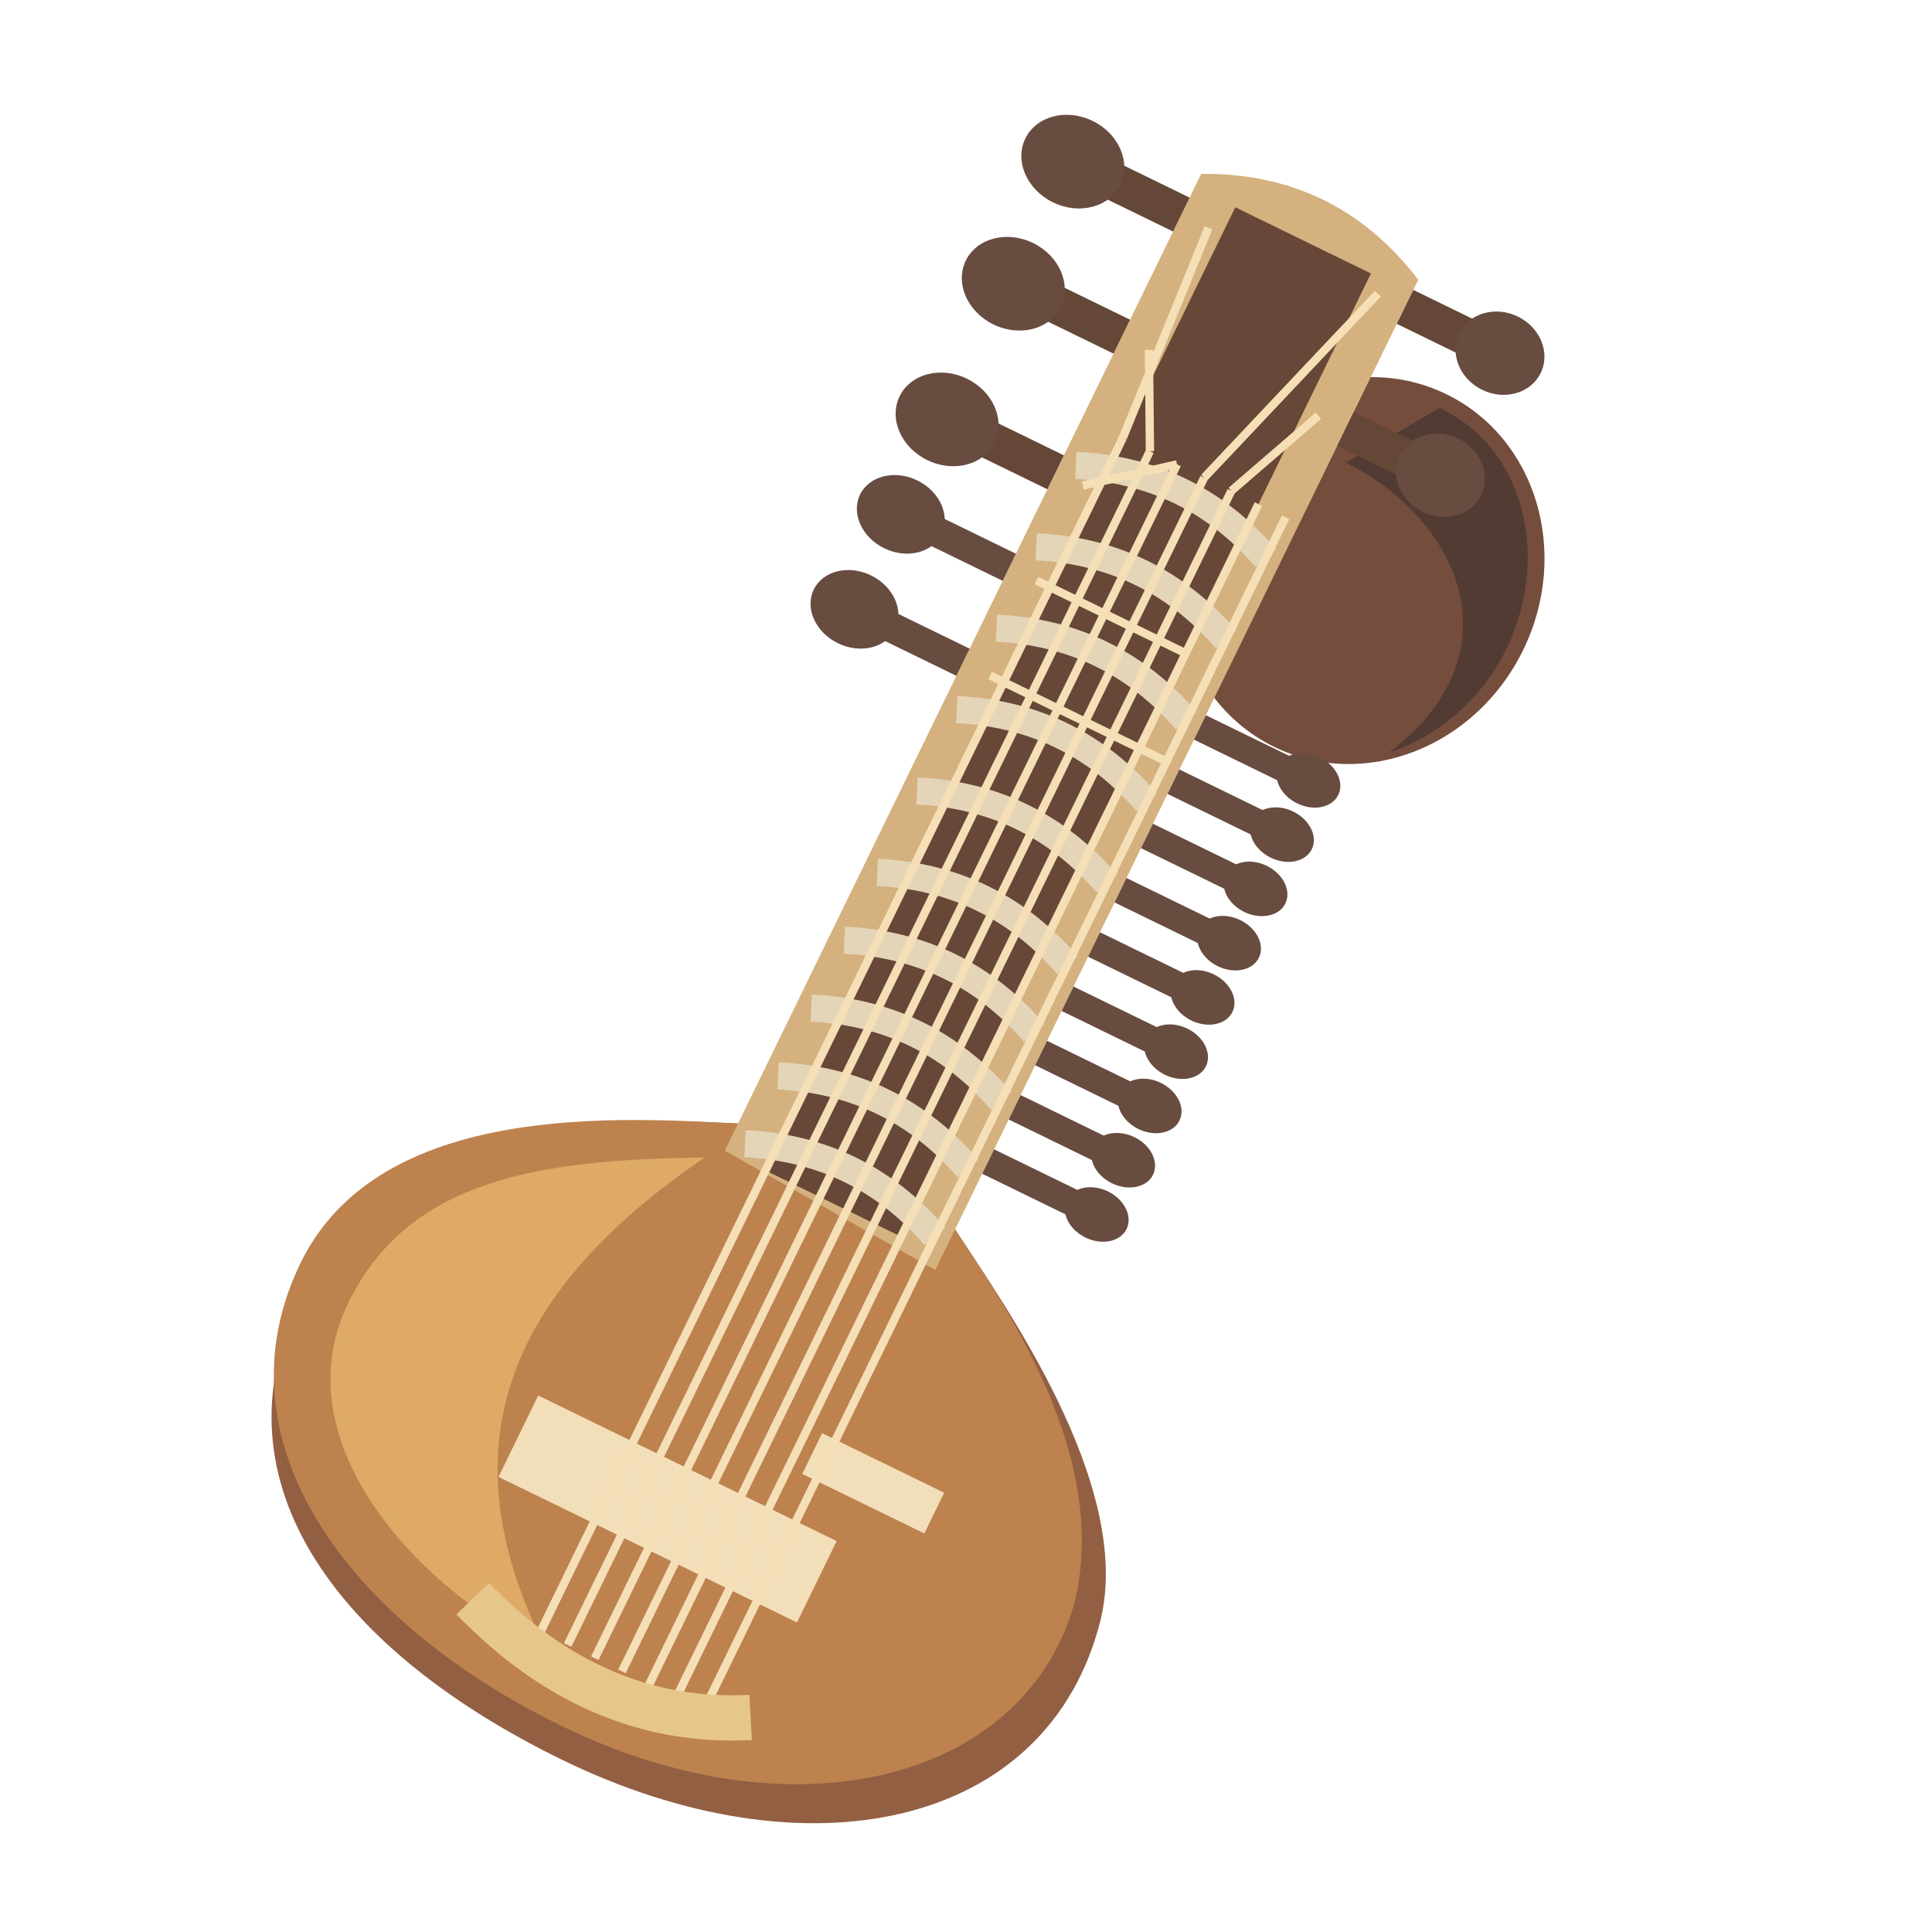
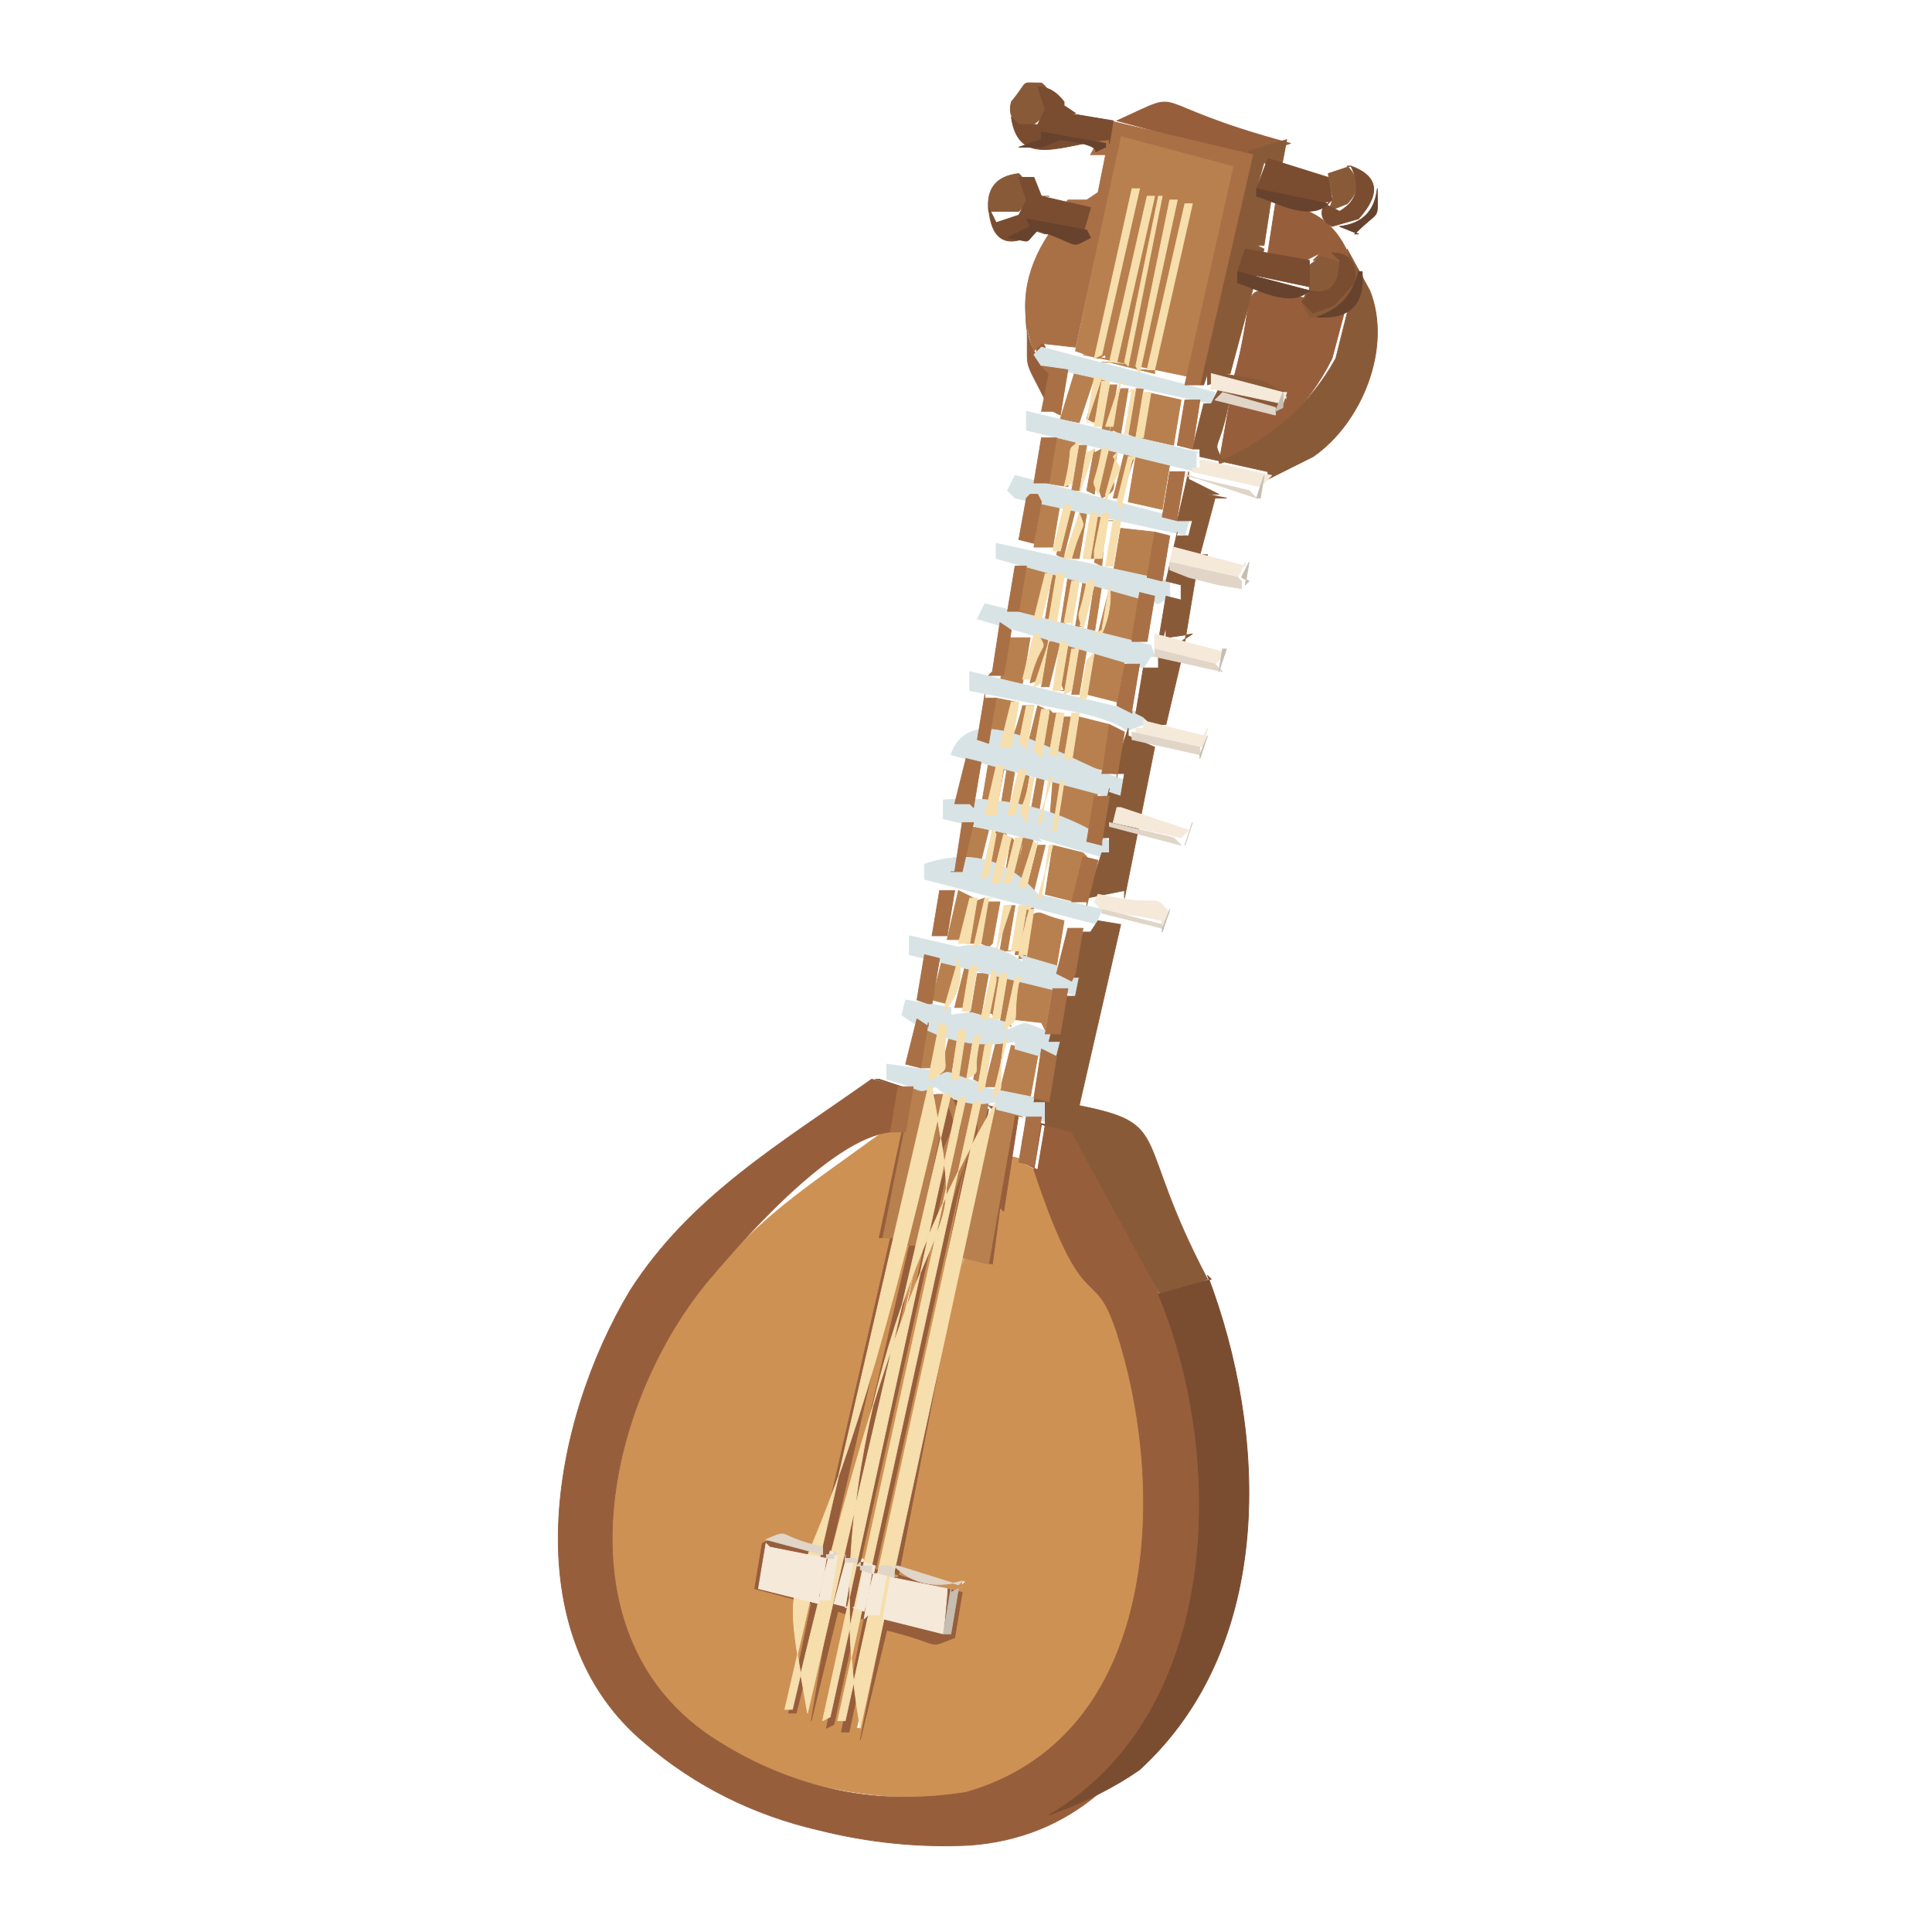
- <svg xmlns="http://www.w3.org/2000/svg" viewBox="0 0 128 128" width="128" height="128">
-   <g transform="rotate(26 64 64)">
-     <ellipse cx="76" cy="29" rx="12" ry="13" fill="#754D3D" />
-     <path d="M76 17C86 17 91 31 83 39C88 29 80 23 72 23Z" fill="#513B32" />
-     <path d="M55 80C48 83 34 89 34 103C34 117 47 123 63 123C81 123 94 113 91 99C89 90 76 83 71 80Z" fill="#935F43" />
-     <path d="M55 80C48 83 33 89 33 101C33 114 46 121 62 121C79 121 91 111 89 99C87 89 76 83 71 80Z" fill="#BD824E" />
-     <path d="M54 83C44 88 37 93 37 102C37 112 49 117 59 117C47 108 46 97 54 83Z" fill="#DEAA66" />
-     <path d="M55 82L55 10Q63 6 71 10V83" fill="#D4B17E" />
-     <path d="M58 11H68V82H58Z" fill="#674737" />
-     <path d="M55 13H49M55 22H49M55 32H49M71 12H76M71 21H76" stroke="#654737" stroke-width="2.5" />
-     <g fill="#684C40">
-       <ellipse cx="47" cy="13" rx="3.5" ry="3" />
-       <ellipse cx="47" cy="22" rx="3.5" ry="3" />
-       <ellipse cx="47" cy="32" rx="3.5" ry="3" />
-       <ellipse cx="78" cy="12" rx="3" ry="2.7" />
-       <ellipse cx="78" cy="21" rx="3" ry="2.7" />
-     </g>
-     <path d="M71 43H78" stroke="#684C40" stroke-width="1.8" />
-     <ellipse cx="79" cy="43" rx="2.2" ry="1.7" fill="#684C40" />
-     <path d="M71 47H78" stroke="#684C40" stroke-width="1.8" />
-     <ellipse cx="79" cy="47" rx="2.2" ry="1.7" fill="#684C40" />
-     <path d="M71 51H78" stroke="#684C40" stroke-width="1.8" />
-     <ellipse cx="79" cy="51" rx="2.2" ry="1.7" fill="#684C40" />
-     <path d="M71 55H78" stroke="#684C40" stroke-width="1.8" />
-     <ellipse cx="79" cy="55" rx="2.2" ry="1.7" fill="#684C40" />
-     <path d="M71 59H78" stroke="#684C40" stroke-width="1.8" />
-     <ellipse cx="79" cy="59" rx="2.2" ry="1.7" fill="#684C40" />
-     <path d="M71 63H78" stroke="#684C40" stroke-width="1.8" />
-     <ellipse cx="79" cy="63" rx="2.2" ry="1.7" fill="#684C40" />
-     <path d="M71 67H78" stroke="#684C40" stroke-width="1.8" />
-     <ellipse cx="79" cy="67" rx="2.2" ry="1.7" fill="#684C40" />
-     <path d="M71 71H78" stroke="#684C40" stroke-width="1.8" />
-     <ellipse cx="79" cy="71" rx="2.2" ry="1.7" fill="#684C40" />
-     <path d="M71 75H78" stroke="#684C40" stroke-width="1.8" />
-     <ellipse cx="79" cy="75" rx="2.2" ry="1.7" fill="#684C40" />
-     <path d="M56 31Q63 28 70 31" fill="none" stroke="#E4D5B8" stroke-width="1.8" />
-     <path d="M56 37Q63 34 70 37" fill="none" stroke="#E4D5B8" stroke-width="1.8" />
-     <path d="M56 43Q63 40 70 43" fill="none" stroke="#E4D5B8" stroke-width="1.8" />
-     <path d="M56 49Q63 46 70 49" fill="none" stroke="#E4D5B8" stroke-width="1.8" />
-     <path d="M56 55Q63 52 70 55" fill="none" stroke="#E4D5B8" stroke-width="1.8" />
-     <path d="M56 61Q63 58 70 61" fill="none" stroke="#E4D5B8" stroke-width="1.8" />
-     <path d="M56 66Q63 63 70 66" fill="none" stroke="#E4D5B8" stroke-width="1.8" />
-     <path d="M56 71Q63 68 70 71" fill="none" stroke="#E4D5B8" stroke-width="1.8" />
-     <path d="M56 76Q63 73 70 76" fill="none" stroke="#E4D5B8" stroke-width="1.8" />
-     <path d="M56 81Q63 78 70 81" fill="none" stroke="#E4D5B8" stroke-width="1.8" />
-     <path d="M55 39H49M55 46H49" stroke="#684C40" stroke-width="2" />
-     <ellipse cx="47" cy="39" rx="3" ry="2.5" fill="#684C40" />
-     <ellipse cx="47" cy="46" rx="3" ry="2.5" fill="#684C40" />
-     <path d="M51 102H73V108H51ZM69 96H78V99H69Z" fill="#F2DFB9" />
-     <path d="M58 28L58 116M60 28L60 116M62 28L62 116M64 28L64 116M66 28L66 116M68 28L68 116M70 28L70 116M58 28L57 13M60 28L57 22M62 28L57 32M64 28L69 12M66 28L69 21M68 39L57 39M70 46L57 46" stroke="#F5DFB6" stroke-width=".55" fill="none" />
-     <path d="M53 116Q64 120 73 115" stroke="#E7C68C" stroke-width="3" fill="none" />
+ <svg xmlns="http://www.w3.org/2000/svg" viewBox="0 0 128 128" fill="currentColor" stroke="currentColor" stroke-width=".20" stroke-linejoin="round" fill-rule="evenodd">
+   <g transform="scale(.25)">
+     <path color="#cd9154" d="M270 308v1v-2l-1 6l1-6l-8-2l-6 27h2h-2l-2 7l8-35l-4-1l-17 77l17-77l-4-1l-6 27l6-27l-4-1l-6 27h2h-2l-18 82l2 1h-2v2h3v3v-2h-2L249 303l-11-3h-4c-22 16-32 22-47 40c-27 33-40 97 4 122q15 9 30 12q15 3 30 2c51-8 61-70 49-112c-5-18-12-50-30-56ZM222 421l-8 33l8-33ZM218 456l6-30v0l-6 30ZM228 458h-1l5-23l-4 22ZM249 432l-14-3l14 3ZM255 420l-2 11l2-12h1ZM245 418l10 2v0l-9-2Z" />
+     <path color="#975e3c" d="M276 92l-2 2l6 6l-4-8ZM272 82l3 12l2-2L272 82ZM278 108l2-8q-9-7-8-18c1 19-2 10 6 26ZM263 294l-8 39l8 2l2-15l1 1l4-26l-8-2ZM262 294l-3-1l-8 40h1l-17 83h-3L259 293l-4-1l-8 40l1-1l-18 83h-2L255 292l-24-6c-24 17-48 31-64 56c-21 35-31 91 4 120q20 17 46 23q20 5 40 4c55-4 70-72 61-116Q306 333 284 300l-8-2l-2 12c15 45 16 20 24 50c11 41 7 101-42 115q-19 3-36-1q-17-4-32-14c-41-28-27-89 0-121c11-13 36-41 51-39l-6 28h3l-19 83c-13-4-8-5-15-2l-2 12l15 4l-6 29h2l7-28h2l-5 30l8-33l-1 4l3 1l-6 30l2-1l6-28h2l-6 30h2l6-28h3l-6 30l7-29c16 4 10 5 18 2l2-12l-17-4L262 294ZM239 329l2 1l-19 82h-2l19-83ZM224 412v2h3v3v-2h-2L250 295l-7 35h2l-18 84v-1h-3ZM237 417l6 2l-6-1v-1ZM276 298l-4-2v3v-2l-1 7v-2v6l4 2l2-12ZM296 32c39 10 24 13 46 6C301 27 316 23 296 32ZM336 67l10 2l4-2l-2 2h10Q353 55 338 54l-2 13ZM358 81h-4l1-1l-9-1l-1 1l1-1c-20-4-12-4-19 21h2h-2l-4 23q20-8 30-28l4-15ZM340 105l-5-2l6 2v1Z" />
+     <path color="#b8804e" d="M269 186l-5-1l-2 13l5 1l2-12ZM266 203l-4-1l-2 12l5 1l2-12ZM265 215l2 1l2-12h-3l-2 11ZM259 232l3-12l-5-1l-2 12h5ZM261 232l2 1l4-13h-3l-2 11ZM270 224l-2-2l-2 12h3l2-10ZM255 250l3-12l-4-2l-3 13h4ZM256 250h3l2-12l-3 1l-2 10ZM262 251l1-1l2-11h-3l-2 11l2 1ZM267 252l2-12h-2l-2 12h3ZM254 254l-4-1l-3 12l4 1l3-12ZM256 255l-3 12h4l2-12l-2-1ZM257 268l3 1l2-11h-3l-2 12ZM263 269l3-11h-3l-2 10l3 1ZM250 272l-4-1l-2 12h4l2-12ZM252 285l2-12h-2l-3 12l2 1ZM256 286l2-12l-2-1c-3 11-4 7-2 13h2ZM260 274l-2 12l2 1l2-12h-2ZM264 288l2-12h-2l-3 12h2ZM246 289l-4-1l-8 40h4l8-39ZM248 290l-9 38l2 2h2c8-39 13-26 7-40h-2ZM251 291l-8 39h2c8-38 13-25 7-40l-2 1ZM249 331c9-38 13-25 8-40h-2l-8 40l1-1ZM254 332l8-40h-2l-8 40h2ZM271 296l-8-2l-9 39l8 2l7-40ZM286 117l-6-1l-3 12l6 1l2-12ZM276 133l-2 12h5l2-12l-6-1ZM282 147l3-12h-2l-3 12l2 1ZM278 152l-6-2l-2 12l5 2l2-12ZM279 152l-2 12h2l2-12h-2ZM280 165l2 1l3-13h-2l-2 13ZM271 181l2-12h-6l-2 12l5 1ZM275 169l-2 12l3-1l2-12l-3-1ZM278 170l-2 12h2l3-12h-2ZM281 183h2l2-12h-2c-2 11-3 7-1 12ZM271 199l3-12h-3c-3 12-4 8-2 13h1ZM274 200l3-12l-2-1l-3 12l2 1ZM278 188l-2 12l2 1l3-12h-2ZM284 190h-2l-2 12h2l2-12ZM271 204l-2 12h2l2-12h-3ZM272 217l1 1l2-1l2-12h-2l-2 11ZM277 219h2l2-12h-2l-1 13ZM268 234l2 1l4-13h-3l-2 12ZM275 224l-3 12h2l3-12h-2ZM287 226l-8-2l-2 13l8 2l3-12ZM273 241h-2l-2 12h3l2-13ZM272 254l8 2l2-12c-8-2-5-3-10-1l-2 11ZM267 271l3-12h-3l-2 12l3 1ZM277 273l2-12l-8-3l-4 12l9 1ZM276 279l-8-2l-3 12l8 2l2-11ZM285 93l6 2l2-1v1l-6-1l29 6L327 44L297 36L285 93ZM312 53L302 98h4v1l-4-1L312 53ZM314 54L304 98L314 54ZM294 96l7 1l1 1l-8-2ZM292 96h2L304 52L294 96h-2ZM281 111l5 1l4-12l-5-2l-4 13ZM291 100l-3 11l2 1l3-12h-2ZM292 114h2l2-12h-2l-2 12ZM295 114l2 1l2-12h-2l-3 12ZM299 115l2 1l2-13h-2l-2 11ZM311 118l2-12l-9-2l-2 12l9 2ZM286 118l-2 12h2l2-12h-2ZM290 119l-2 11l2 1l2-12l-2 1ZM292 132c5-3 2-1 4-12l-2-1c-3 11-4 7-2 13ZM298 120l-3 12h2l4-12h-2ZM301 121l-2 12l9 2l2-12l-9-3ZM284 148h2l2-12h-2l-2 12ZM290 136l-2 12h2l2-11h-2ZM295 138h-2l-3 11l2 1l1-12ZM304 153l2-12l-9-1l-2 12l9 3ZM286 166l3-12h-2l-2 12h2ZM288 167l2 1l2-13h-2l-2 13ZM300 170l2-12l-8-2l-3 12l9 2ZM286 172l-2 12h2l2-12h-2ZM296 187l2-12l-8-2l-2 11l8 2ZM292 204l2-12l-8-2l-2 12l8 2ZM291 210l-9-2l-2 12l8 2l3-12Z" />
+     <path color="#d8e3e5" d="M297 212l2-5c-15-4-41-24-47-7l45 12ZM250 212v5l26 6l-1-1l20 6l2-3Q276 210 250 212ZM290 246l2-5l-17-4q-12-14-30-8v4l46 12ZM287 263v-5l-17-5l1 1v1q-8-6-17-4v0l-13-3v5l45 11ZM282 280l2-2l-1-3c-14-4-9-5-16-2v-2c-12-3-7-3-15-2v-2l-12-2l-1 4q14 10 30 7v2l14 4ZM280 292l-20-4v-1c-11-3-7-4-13-1l2-2l-14-2v4c11 3 7 4 13 2q7 6 16 4v2l16 4v-6ZM321 108l1-4L276 92l-2 2l2 3l45 10ZM318 120L272 109v5l45 11v-5ZM314 142l1-4L269 126l-2 4l2 2l46 10ZM310 158v-4L264 144v4l43 12l3-2ZM306 174l-1-3L261 160l-2 4l44 13l2-3ZM303 189L257 178v5l30 6c16 4 8 6 16 3l1-4Z" />
+     <path color="#f7dead" d="M268 198l2-12h-2l-3 12h2ZM264 216l2-13h-2l-3 13h2ZM267 216h2l3-12h-2l-3 12ZM264 221l-1-1l-3 13l2-1l2-11ZM263 234h2l3-12l-2-1l-3 12ZM257 250l2-12h-2l-3 12h2ZM263 238h-2l-3 13l2-1l2-12ZM264 252l4-12h-2l-2 12ZM254 254l-4 14q6-6 4-14ZM257 268l2-12h-2l-2 12h1ZM264 258l-1-1l-3 13h2l2-10ZM265 270l2-12h-2l-2 12h1ZM247 286c6-4 2-1 4-14l-2-1l-3 15ZM252 286h2l2-13h-2l-2 14ZM256 286c5-3 1 0 4-12l-2 1l-2 12ZM261 288l2-12l-2 1l-2 12h1ZM267 275l-4 16c4-4 1 0 3-15ZM208 453h2C248 290 257 346 247 288h-1L208 453ZM250 290C213 452 204 397 214 454L252 290h-2ZM254 291L218 456l2-1L256 291h-2ZM260 292h-2L222 456h2L260 292ZM228 458L264 292c-29 49-46 110-36 166ZM284 129l2-12c-4 3-1 0-4 12l2-1ZM279 146h2l3-12h-2l-3 12ZM279 152h-2l-3 12h2l3-12ZM282 152h-2l-2 12l2 1l2-12ZM284 166l2-12h-2l-2 11h2ZM274 168l-3 12h2c3-11 5-7 2-12ZM278 170l-4 12l2-1l2-12ZM282 170h-1l-2 13h2l2-12ZM286 172h-2l-2 12l2-1l2-12ZM272 199l2-12h-2l-2 10l2 1ZM278 188h-2l-2 11l2 2l2-12ZM280 201l2-12h-2l-2 11h2ZM284 202l2-13h-2l-2 12h2ZM272 218l2-12h-1c-2 11-4 7-1 12ZM275 218l4-12h-1l-2 12ZM278 220h2l2-13h-1l-2 13ZM271 222h-2l-3 12h2l3-12ZM275 224l-1-1l-4 12h2l3-12ZM275 238l4-14h-1l-2 14ZM270 240l-2 12h2l3-12h-2ZM272 254l2-13h-2l-2 12h2ZM271 259h-2l-3 14c5-4 2-1 4-13ZM290 95l2-1L302 50h-2L290 95ZM294 96h2L306 52h-2L294 96ZM299 97L308 52h-1L298 96l1 1ZM312 53h-2l-9 44l1 2L312 53ZM316 54h-2L304 98h2L316 54ZM288 112l4-12h-2l-2 12h2ZM294 101h-2l-2 12h2l2-11ZM298 102l-1-1l-4 12h2l2-12ZM300 103l-2 12h1l2-12l-2 1ZM303 104l-2 12h2l2-12h-1ZM288 119l-2 12l4-12l-2 1ZM294 119h-2c-2 11-3 7-1 12l3-13ZM296 120l-3 11v2c4-11 5-7 2-12ZM301 121h-2l-3 12l1 2l3-13ZM284 148c3-11 4-7 2-12l-4 12h2ZM290 136h-1l-2 12h2l2-12ZM290 148h2l2-12h-2l-2 10ZM295 150l2-12h-2l-2 12h1ZM290 154h-2c-2 11-3 7-1 13l3-12ZM290 168h2q3-7 2-13l-2 12ZM286 185h2l2-12l-2 2l-2 11Z" />
+     <path color="#895a38" d="M269 34q4 1 8-4q3-5-1-8c-6 0-3-1-8 5q-1 4 2 6ZM270 56q5-5 0-10q-9 1-8 10h8ZM322 103h1l-2 4h-2l-3 12h2v2l18 4v2l12-6c13-9 21-29 15-44L357 66l1 4l-8-2c-5 4-3 1-3 9l1-1l-2 2v0l-1 2l2 4l4-2l-4 2h6l5-5l-4 16q-10 18-30 27c-3-6-1-1 2-17l12 3l2-1v-4v1l-5-3v0l-11-2h2l7-26l-6-1l6 1l2-7l-2-1h2l2-13l1 1l3-16l-10 3l-13 62h1l1-3v3l3-1l-2 2ZM333 50l2-7l1 1l-3 6ZM335 128v-1l-13-3l13 4ZM313 170h-1h2l3-18h2l1-5h-2l4-15h3l-5-1v0h3l-8-4v2v-4l-3 13h4l-1 4h-3l-1 4l1-5l-3 13l4 1v4l-4-1l-2 12h1l1-4v3l7-1ZM312 175l-5-1v3h-4l-2 12l2 1l2 2h4l4-17ZM298 238l8-40l-7-3v-2l-4 12h3l-1 6l-3-1l-1 3l1-4l-3 13h3v4h-2l-4 12l10-2ZM232 286l7 2l-6-2ZM276 298l8 2l24 44l12-5c-20-38-9-41-34-46l11-48l-6-1l-2 3h-2l-3 12h2l-1 5h-4l-3 12h3l-1 4l-3-1l-3 13h3v6l-4-1v1ZM358 44l-6 2c1 8 2 5 0 10l5-2q5-5 0-10ZM352 54l1-1l-1-5v6Z" />
+     <path color="#a96f45" d="M280 116h-4l-2 12h4l2-12ZM272 132l-2 11l4 1l2-11l-1-2h-2ZM270 162l2-12h-3l-2 12h4ZM262 179h4l2-12l-3-2l-2 13ZM261 184l-2 12l3 1l2-12h-3ZM258 214l2-12l-4-1l-3 12h4ZM252 231h3l3-13h-3l-2 13ZM251 248l2-12h-4l-2 12h3ZM247 266l2-12l-4-1l-2 12l3 1ZM246 272l-3-2l-3 12l4 1l2-12ZM278 292l2-12l-4-2l-2 13l4 1ZM240 300l2-12h-4l-2 12h4ZM270 308l4 1l2-13h-4l-2 12ZM332 41L294 32l-5 9h4l-2 10l-3 2h2h-7l-5 8l6 2l-6-1q-10 15-4 31l2-2l9 1L297 36l30 8l-13 58h4L332 41ZM281 110l2-12l-7-1l2 2l-2 10h3ZM312 118l4 1l2-13h-4l-2 12ZM312 137l2-12h-4l-2 12l4 1ZM308 154l2-12l-4-1l-2 12l4 1ZM300 170h4l2-12l-4-1l-2 12ZM300 188l2-12h-4l-2 11l4 2ZM296 206l2-12l-4-2l-2 13h4ZM292 223l2-12h-4l-2 12l4 1ZM288 240l3-12l-4-1l-3 12h4ZM285 258l2-12h-4l-3 12l4 2ZM281 274l2-12h-4l-2 12h3Z" />
+     <path color="#7a4c30" d="M294 38l1-6L283 30h2l-3-2v-1q-3-4-7-4l2 6l-2 4h-5l-2-2c2 14 14 7 26 6ZM274 61l3 1v0h10l2-7L276 52h2h-2l-2-5h-4l2 6l-2 4l-6 2l-2-4q1 13 12 7ZM353 60l7-2q9-10-2-14q4 8-3 12l-4-2q-2 4 2 6ZM352 47L336 42l-3 8c18 4 12 6 20 3l-1-6ZM347 76v-7L330 66l-2 6l19 4ZM345 80l3 3c8-3 4-1 11-8q1-8-6-8l2 2q0 10-8 8l-1 2ZM321 339l-14 4c18 43 17 111-29 138q14-5 24-12c36-33 34-89 18-131Z" />
+     <path color="#f5e9da" d="M308 245l2-3c-5-6-1-1-19-5l-1 2c5 6 1 1 18 5ZM203 409l-2 12l16 4l2-12l-15-3ZM217 424h3l2-12l-2-1l-3 12ZM224 426l2-12h-2l-3 11l4 1ZM226 426l3 1l3-12l-3-1l-2 12ZM230 428h3l2-11h-4l-2 12ZM251 421l-15-3l-2 11l16 4l1-11ZM340 104L321 99v4l19 4l1-3ZM318 122v2h-2v1l18 4l3-3l-18-4ZM330 150l-19-5l-1 4l18 4l2-4ZM306 168v4l16 4l3-3l-19-5ZM319 195l-16-4v2h-2v1l18 4l1-5ZM296 214l-1 4l18 4l2-2l-18-6Z" />
+     <path color="#e0d5c7" d="M294 219l19 5l-2-2l-17-4v1ZM308 245l-16-4v1l16 4v-2ZM218 410c-13-3-8-5-15-2l15 4v-2ZM222 412h-3v1h2v-2ZM224 412v2h3v-1h-3ZM228 414v2l3 1v-2h-4ZM236 415h-3v2l4 1v-2ZM254 420l-16-5h-1q7 7 18 4ZM328 153l-18-4v2l5 2v0l8 2v0l6 1v-2ZM322 176l-16-4v2l18 4l-2-2ZM300 196l18 4v-2l-18-4v2ZM324 104l-2 2l16 4v-2l-14-4ZM315 126l18 6l-2-2l-17-4Z" />
+     <path color="#67422d" d="M276 35v2l-6 2v0h6l5-2c16 2 5 5 12 2v-1L276 35ZM272 58l1 2l-6 3c7 1 4 2 8-2c12 4 8 5 14 2l-1-2L272 58ZM328 75c4 1 14 7 19 2L328 72v3ZM333 52c4 1 14 7 19 2L333 50v2ZM359 62c7-7 6-3 6-12q-1 9-10 10l5 2ZM360 72q-2 9-11 12q13 1 12-12Z" />
+     <path color="#c6bdb1" d="M252 421l-2 12h2l2-12l-2 1ZM314 224l2-6l-2 6ZM308 247l2-6l-2 5ZM340 108v-4l-2 5l2-1ZM334 132l1-6l-2 6v0ZM330 155l1-6l-2 4l2 1ZM325 172l-2 6l1-6ZM318 201l2-6v0l-2 5Z" />
  </g>
</svg>
